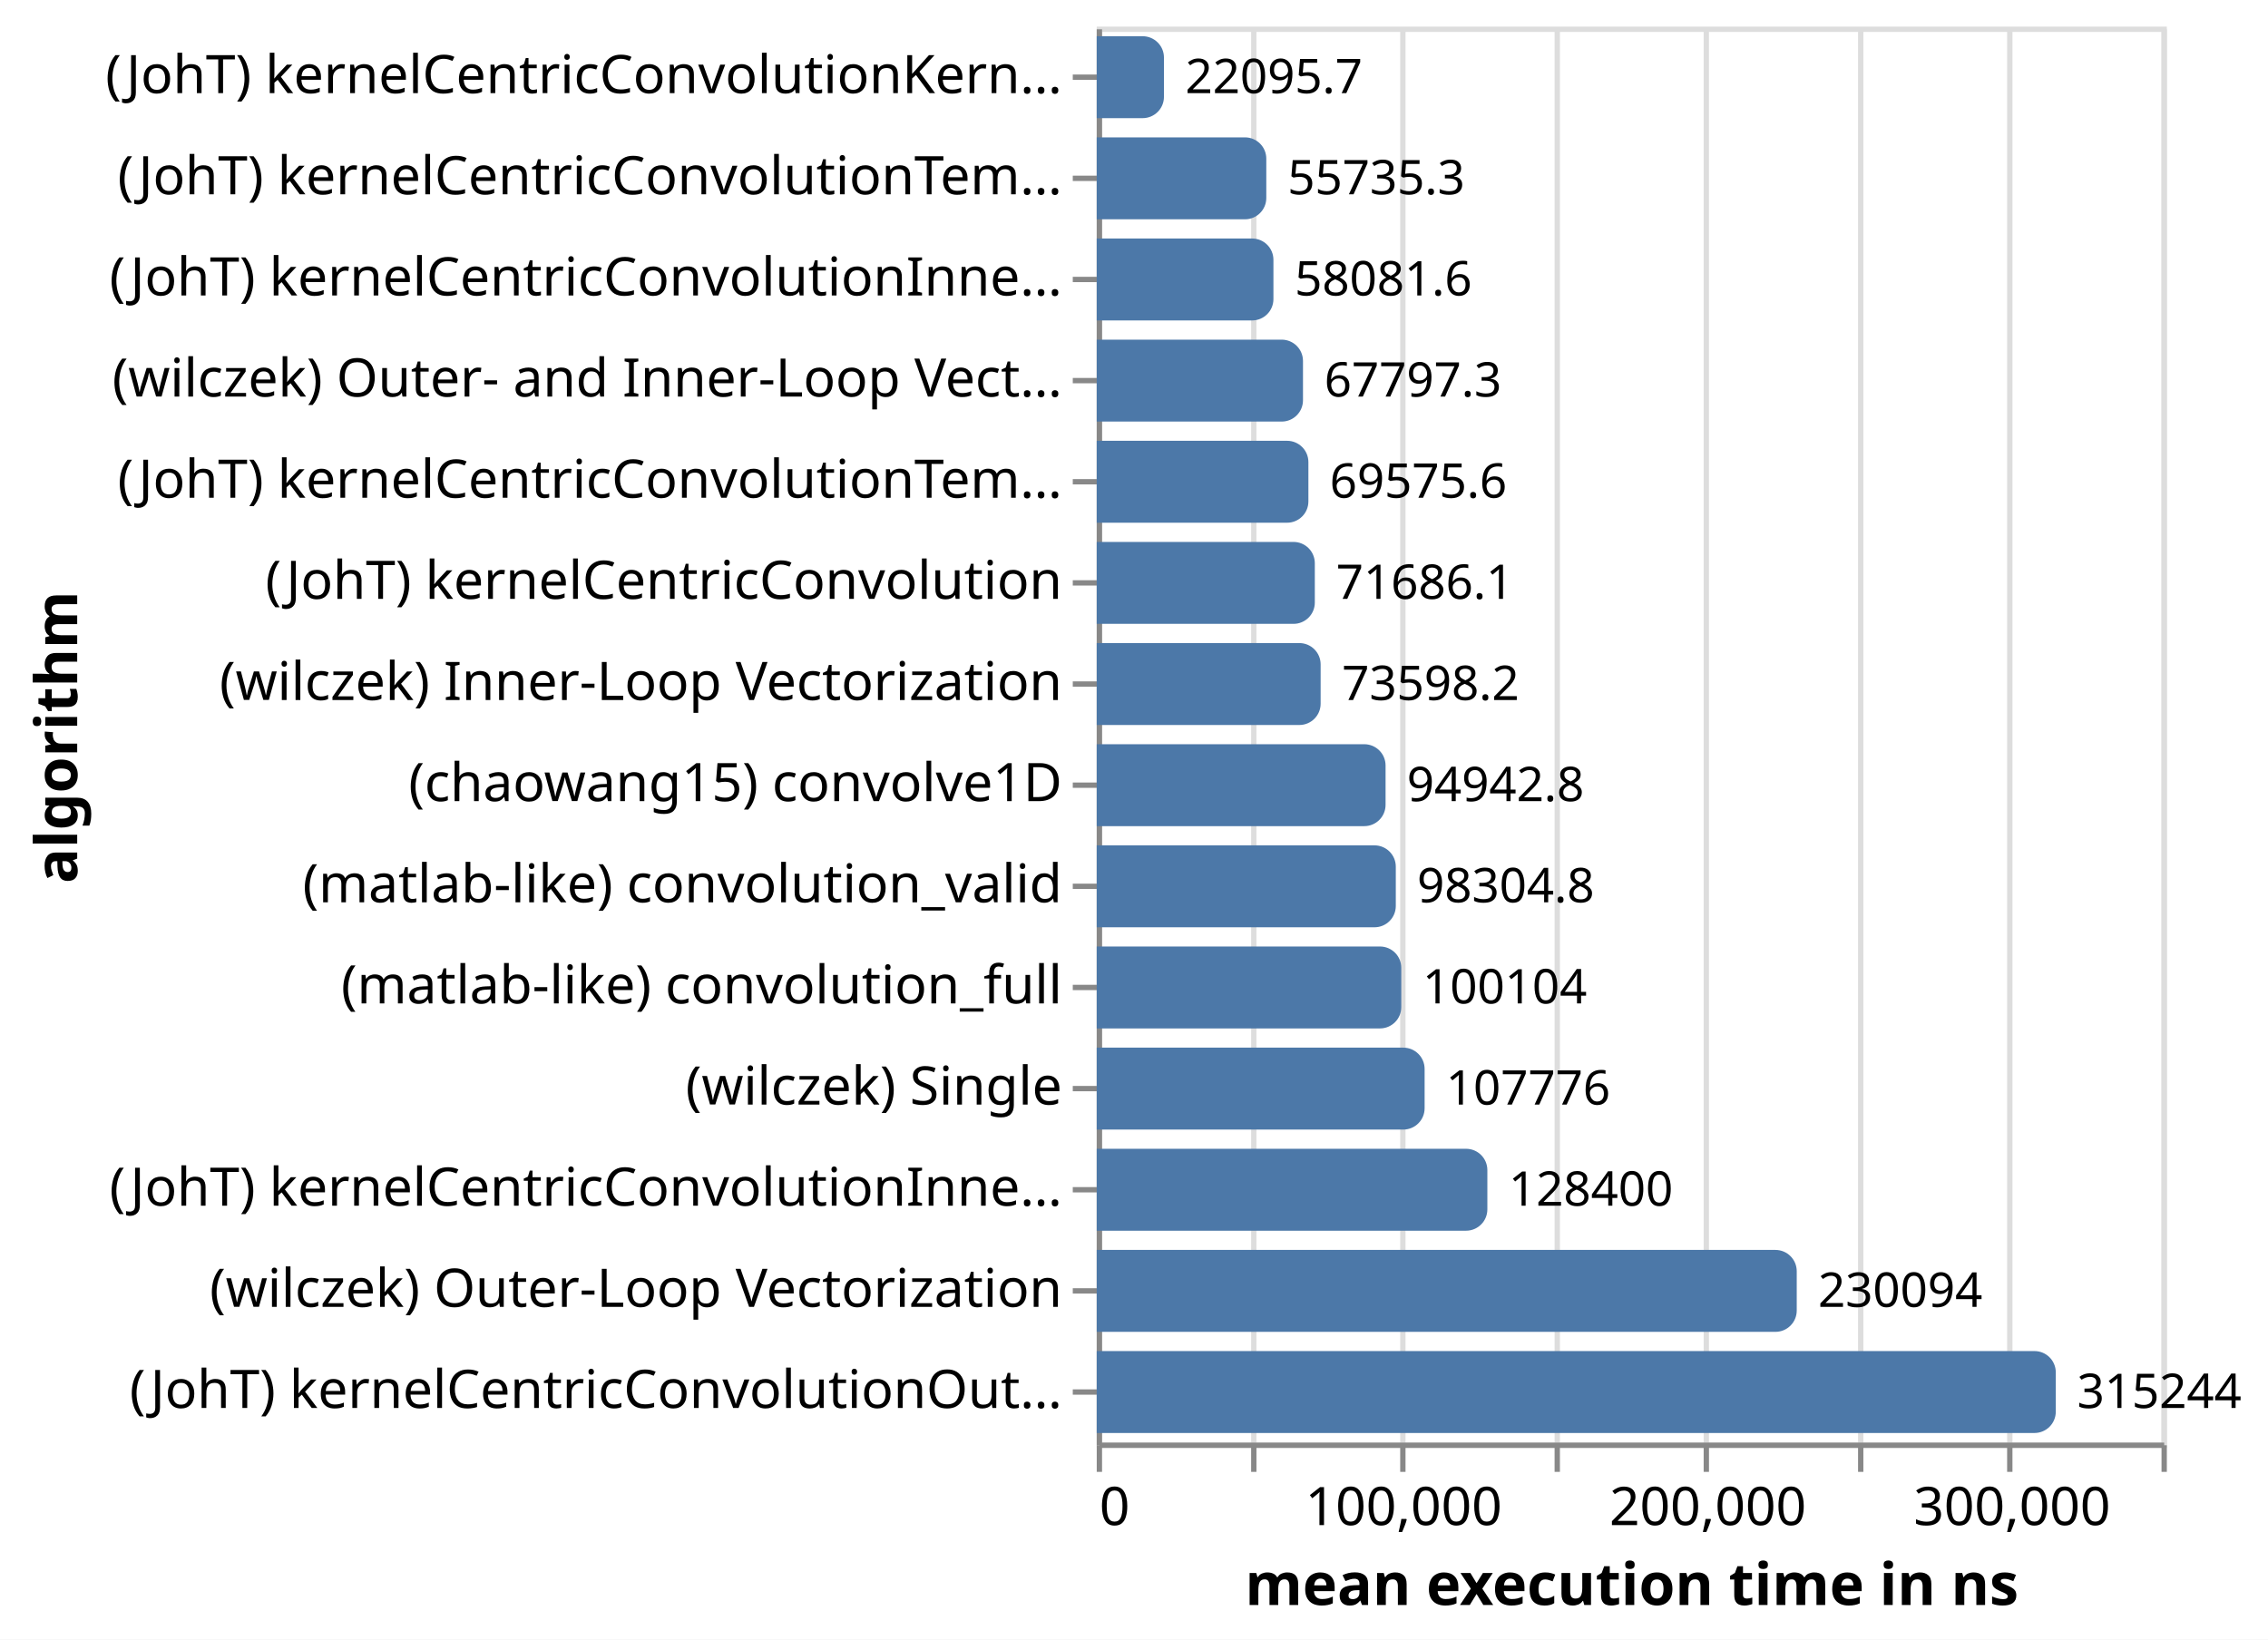
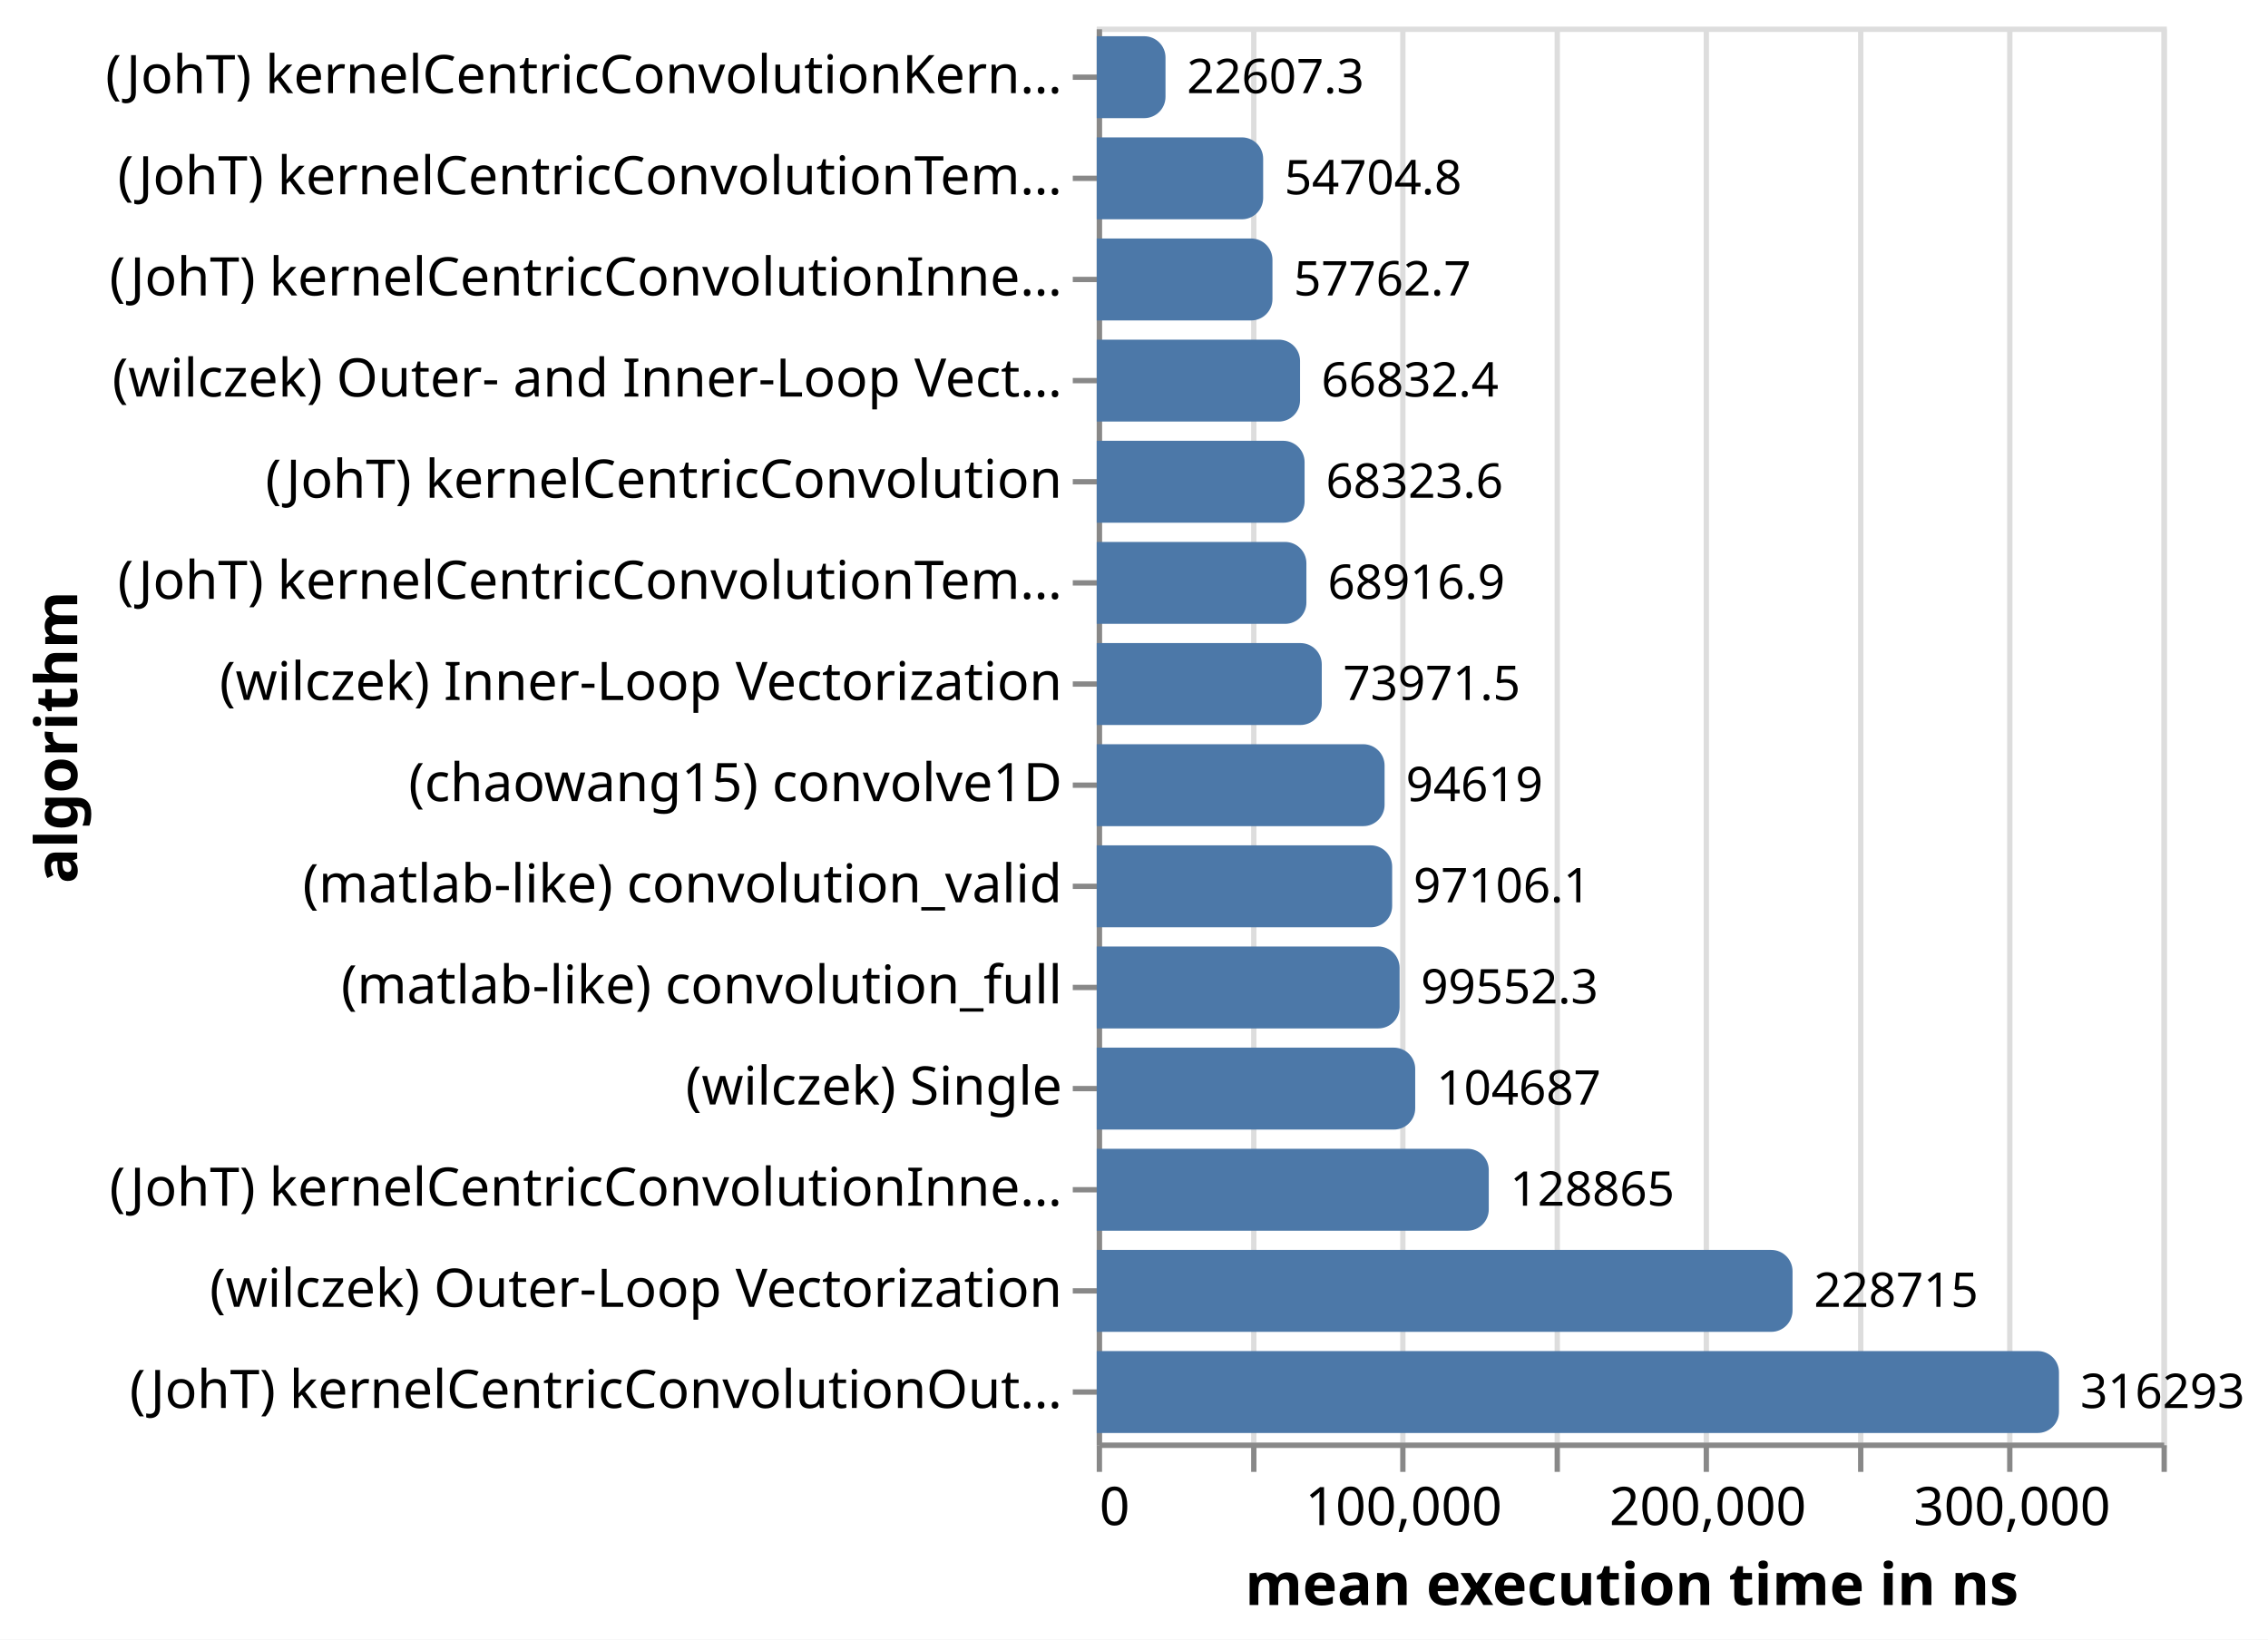
<svg xmlns="http://www.w3.org/2000/svg" version="1.1" class="marks" width="426" height="308" viewBox="0 0 426 308">
  <rect width="426" height="308" fill="white" />
  <g fill="none" stroke-miterlimit="10" transform="translate(206,5)">
    <g class="mark-group role-frame root" role="graphics-object" aria-roledescription="group mark container">
      <g transform="translate(0,0)">
        <path class="background" aria-hidden="true" d="M0.5,0.5h200v266h-200Z" stroke="#ddd" />
        <g>
          <g class="mark-group role-axis" aria-hidden="true">
            <g transform="translate(0.5,266.5)">
              <path class="background" aria-hidden="true" d="M0,0h0v0h0Z" pointer-events="none" />
              <g>
                <g class="mark-rule role-axis-grid" pointer-events="none">
                  <line transform="translate(0,0)" x2="0" y2="-266" stroke="#ddd" stroke-width="1" opacity="1" />
                  <line transform="translate(29,0)" x2="0" y2="-266" stroke="#ddd" stroke-width="1" opacity="1" />
                  <line transform="translate(57,0)" x2="0" y2="-266" stroke="#ddd" stroke-width="1" opacity="1" />
                  <line transform="translate(86,0)" x2="0" y2="-266" stroke="#ddd" stroke-width="1" opacity="1" />
                  <line transform="translate(114,0)" x2="0" y2="-266" stroke="#ddd" stroke-width="1" opacity="1" />
                  <line transform="translate(143,0)" x2="0" y2="-266" stroke="#ddd" stroke-width="1" opacity="1" />
                  <line transform="translate(171,0)" x2="0" y2="-266" stroke="#ddd" stroke-width="1" opacity="1" />
                  <line transform="translate(200,0)" x2="0" y2="-266" stroke="#ddd" stroke-width="1" opacity="1" />
                </g>
              </g>
              <path class="foreground" aria-hidden="true" d="" pointer-events="none" display="none" />
            </g>
          </g>
          <g class="mark-group role-axis" role="graphics-symbol" aria-roledescription="axis" aria-label="X-axis titled 'mean execution time in ns' for a linear scale with values from 0 to 350,000">
            <g transform="translate(0.5,266.5)">
              <path class="background" aria-hidden="true" d="M0,0h0v0h0Z" pointer-events="none" />
              <g>
                <g class="mark-rule role-axis-tick" pointer-events="none">
                  <line transform="translate(0,0)" x2="0" y2="5" stroke="#888" stroke-width="1" opacity="1" />
                  <line transform="translate(29,0)" x2="0" y2="5" stroke="#888" stroke-width="1" opacity="1" />
                  <line transform="translate(57,0)" x2="0" y2="5" stroke="#888" stroke-width="1" opacity="1" />
                  <line transform="translate(86,0)" x2="0" y2="5" stroke="#888" stroke-width="1" opacity="1" />
                  <line transform="translate(114,0)" x2="0" y2="5" stroke="#888" stroke-width="1" opacity="1" />
                  <line transform="translate(143,0)" x2="0" y2="5" stroke="#888" stroke-width="1" opacity="1" />
                  <line transform="translate(171,0)" x2="0" y2="5" stroke="#888" stroke-width="1" opacity="1" />
                  <line transform="translate(200,0)" x2="0" y2="5" stroke="#888" stroke-width="1" opacity="1" />
                </g>
                <g class="mark-text role-axis-label" pointer-events="none">
                  <text text-anchor="start" transform="translate(0,15)" font-family="sans-serif" font-size="10px" fill="#000" opacity="1">0</text>
                  <text text-anchor="middle" transform="translate(28.57143,15)" font-family="sans-serif" font-size="10px" fill="#000" opacity="0">50,000</text>
                  <text text-anchor="middle" transform="translate(57.14286,15)" font-family="sans-serif" font-size="10px" fill="#000" opacity="1">100,000</text>
                  <text text-anchor="middle" transform="translate(85.71429,15)" font-family="sans-serif" font-size="10px" fill="#000" opacity="0">150,000</text>
                  <text text-anchor="middle" transform="translate(114.2857,15)" font-family="sans-serif" font-size="10px" fill="#000" opacity="1">200,000</text>
                  <text text-anchor="middle" transform="translate(142.8571,15)" font-family="sans-serif" font-size="10px" fill="#000" opacity="0">250,000</text>
                  <text text-anchor="middle" transform="translate(171.4286,15)" font-family="sans-serif" font-size="10px" fill="#000" opacity="1">300,000</text>
                  <text text-anchor="end" transform="translate(200,15)" font-family="sans-serif" font-size="10px" fill="#000" opacity="0">350,000</text>
                </g>
                <g class="mark-rule role-axis-domain" pointer-events="none">
                  <line transform="translate(0,0)" x2="200" y2="0" stroke="#888" stroke-width="1" opacity="1" />
                </g>
                <g class="mark-text role-axis-title" pointer-events="none">
                  <text text-anchor="middle" transform="translate(100,30)" font-family="sans-serif" font-size="11px" font-weight="bold" fill="#000" opacity="1">mean execution time in ns</text>
                </g>
              </g>
              <path class="foreground" aria-hidden="true" d="" pointer-events="none" display="none" />
            </g>
          </g>
-           <g class="mark-group role-axis" role="graphics-symbol" aria-roledescription="axis" aria-label="Y-axis titled 'algorithm' for a discrete scale with 14 values: (JohT) kernelCentricConvolutionKernelOuter, (JohT) kernelCentricConvolutionTempScaledOuterLoopKernel, (JohT) kernelCentricConvolutionInnerAndOuterLoopUnrolled, (wilczek) Outer- and Inner-Loop Vectorization, (JohT) kernelCentricConvolutionTempScaledKernel, ending with (JohT) kernelCentricConvolutionOuterLoopUnrolled">
+           <g class="mark-group role-axis" role="graphics-symbol" aria-roledescription="axis" aria-label="Y-axis titled 'algorithm' for a discrete scale with 14 values: (JohT) kernelCentricConvolutionKernelOuter, (JohT) kernelCentricConvolutionTempScaledOuterLoopKernel, (JohT) kernelCentricConvolutionInnerAndOuterLoopUnrolled, (wilczek) Outer- and Inner-Loop Vectorization, (JohT) kernelCentricConvolution, ending with (JohT) kernelCentricConvolutionOuterLoopUnrolled">
            <g transform="translate(0.5,0.5)">
              <path class="background" aria-hidden="true" d="M0,0h0v0h0Z" pointer-events="none" />
              <g>
                <g class="mark-rule role-axis-tick" pointer-events="none">
                  <line transform="translate(0,9)" x2="-5" y2="0" stroke="#888" stroke-width="1" opacity="1" />
                  <line transform="translate(0,28)" x2="-5" y2="0" stroke="#888" stroke-width="1" opacity="1" />
                  <line transform="translate(0,47)" x2="-5" y2="0" stroke="#888" stroke-width="1" opacity="1" />
                  <line transform="translate(0,66)" x2="-5" y2="0" stroke="#888" stroke-width="1" opacity="1" />
                  <line transform="translate(0,85)" x2="-5" y2="0" stroke="#888" stroke-width="1" opacity="1" />
                  <line transform="translate(0,104)" x2="-5" y2="0" stroke="#888" stroke-width="1" opacity="1" />
                  <line transform="translate(0,123)" x2="-5" y2="0" stroke="#888" stroke-width="1" opacity="1" />
                  <line transform="translate(0,142)" x2="-5" y2="0" stroke="#888" stroke-width="1" opacity="1" />
                  <line transform="translate(0,161)" x2="-5" y2="0" stroke="#888" stroke-width="1" opacity="1" />
                  <line transform="translate(0,180)" x2="-5" y2="0" stroke="#888" stroke-width="1" opacity="1" />
                  <line transform="translate(0,199)" x2="-5" y2="0" stroke="#888" stroke-width="1" opacity="1" />
                  <line transform="translate(0,218)" x2="-5" y2="0" stroke="#888" stroke-width="1" opacity="1" />
                  <line transform="translate(0,237)" x2="-5" y2="0" stroke="#888" stroke-width="1" opacity="1" />
                  <line transform="translate(0,256)" x2="-5" y2="0" stroke="#888" stroke-width="1" opacity="1" />
                </g>
                <g class="mark-text role-axis-label" pointer-events="none">
                  <text text-anchor="end" transform="translate(-7,12)" font-family="sans-serif" font-size="10px" fill="#000" opacity="1">(JohT) kernelCentricConvolutionKern…</text>
                  <text text-anchor="end" transform="translate(-7,31)" font-family="sans-serif" font-size="10px" fill="#000" opacity="1">(JohT) kernelCentricConvolutionTem…</text>
                  <text text-anchor="end" transform="translate(-7,50)" font-family="sans-serif" font-size="10px" fill="#000" opacity="1">(JohT) kernelCentricConvolutionInne…</text>
                  <text text-anchor="end" transform="translate(-7,69)" font-family="sans-serif" font-size="10px" fill="#000" opacity="1">(wilczek) Outer- and Inner-Loop Vect…</text>
-                   <text text-anchor="end" transform="translate(-7,88)" font-family="sans-serif" font-size="10px" fill="#000" opacity="1">(JohT) kernelCentricConvolutionTem…</text>
-                   <text text-anchor="end" transform="translate(-7,107)" font-family="sans-serif" font-size="10px" fill="#000" opacity="1">(JohT) kernelCentricConvolution</text>
+                   <text text-anchor="end" transform="translate(-7,88)" font-family="sans-serif" font-size="10px" fill="#000" opacity="1">(JohT) kernelCentricConvolution</text>
+                   <text text-anchor="end" transform="translate(-7,107)" font-family="sans-serif" font-size="10px" fill="#000" opacity="1">(JohT) kernelCentricConvolutionTem…</text>
                  <text text-anchor="end" transform="translate(-7,126)" font-family="sans-serif" font-size="10px" fill="#000" opacity="1">(wilczek) Inner-Loop Vectorization</text>
                  <text text-anchor="end" transform="translate(-7,145)" font-family="sans-serif" font-size="10px" fill="#000" opacity="1">(chaowang15) convolve1D</text>
                  <text text-anchor="end" transform="translate(-7,164)" font-family="sans-serif" font-size="10px" fill="#000" opacity="1">(matlab-like) convolution_valid</text>
                  <text text-anchor="end" transform="translate(-7,183)" font-family="sans-serif" font-size="10px" fill="#000" opacity="1">(matlab-like) convolution_full</text>
                  <text text-anchor="end" transform="translate(-7,202)" font-family="sans-serif" font-size="10px" fill="#000" opacity="1">(wilczek) Single</text>
                  <text text-anchor="end" transform="translate(-7,221)" font-family="sans-serif" font-size="10px" fill="#000" opacity="1">(JohT) kernelCentricConvolutionInne…</text>
                  <text text-anchor="end" transform="translate(-7,240)" font-family="sans-serif" font-size="10px" fill="#000" opacity="1">(wilczek) Outer-Loop Vectorization</text>
                  <text text-anchor="end" transform="translate(-7,259)" font-family="sans-serif" font-size="10px" fill="#000" opacity="1">(JohT) kernelCentricConvolutionOut…</text>
                </g>
                <g class="mark-rule role-axis-domain" pointer-events="none">
                  <line transform="translate(0,0)" x2="0" y2="266" stroke="#888" stroke-width="1" opacity="1" />
                </g>
                <g class="mark-text role-axis-title" pointer-events="none">
                  <text text-anchor="middle" transform="translate(-190,133) rotate(-90) translate(0,-2)" font-family="sans-serif" font-size="11px" font-weight="bold" fill="#000" opacity="1">algorithm</text>
                </g>
              </g>
              <path class="foreground" aria-hidden="true" d="" pointer-events="none" display="none" />
            </g>
          </g>
          <g class="mark-rect role-mark layer_0_marks" role="graphics-object" aria-roledescription="rect mark container">
-             <path aria-label="mean execution time in ns: 71686.1; algorithm: (JohT) kernelCentricConvolution" role="graphics-symbol" aria-roledescription="bar" d="M0,96.805L36.963,96.805C39.171,96.805,40.963,98.597,40.963,100.805L40.963,108.195C40.963,110.403,39.171,112.195,36.963,112.195L0,112.195C0,112.195,0,112.195,0,112.195L0,96.805C0,96.805,0,96.805,0,96.805Z" fill="#4c78a8" />
-             <path aria-label="mean execution time in ns: 22095.7; algorithm: (JohT) kernelCentricConvolutionKernelOuter" role="graphics-symbol" aria-roledescription="bar" d="M0,1.805L8.626,1.805C10.834,1.805,12.626,3.597,12.626,5.805L12.626,13.195C12.626,15.403,10.834,17.195,8.626,17.195L0,17.195C0,17.195,0,17.195,0,17.195L0,1.805C0,1.805,0,1.805,0,1.805Z" fill="#4c78a8" />
-             <path aria-label="mean execution time in ns: 128400; algorithm: (JohT) kernelCentricConvolutionInnerLoopUnrolled" role="graphics-symbol" aria-roledescription="bar" d="M0,210.805L69.371,210.805C71.579,210.805,73.371,212.597,73.371,214.805L73.371,222.195C73.371,224.403,71.579,226.195,69.371,226.195L0,226.195C0,226.195,0,226.195,0,226.195L0,210.805C0,210.805,0,210.805,0,210.805Z" fill="#4c78a8" />
-             <path aria-label="mean execution time in ns: 315244; algorithm: (JohT) kernelCentricConvolutionOuterLoopUnrolled" role="graphics-symbol" aria-roledescription="bar" d="M0,248.805L176.139,248.805C178.347,248.805,180.139,250.597,180.139,252.805L180.139,260.195C180.139,262.403,178.347,264.195,176.139,264.195L0,264.195C0,264.195,0,264.195,0,264.195L0,248.805C0,248.805,0,248.805,0,248.805Z" fill="#4c78a8" />
-             <path aria-label="mean execution time in ns: 58081.6; algorithm: (JohT) kernelCentricConvolutionInnerAndOuterLoopUnrolled" role="graphics-symbol" aria-roledescription="bar" d="M0,39.805L29.189,39.805C31.397,39.805,33.189,41.597,33.189,43.805L33.189,51.195C33.189,53.403,31.397,55.195,29.189,55.195L0,55.195C0,55.195,0,55.195,0,55.195L0,39.805C0,39.805,0,39.805,0,39.805Z" fill="#4c78a8" />
-             <path aria-label="mean execution time in ns: 69575.6; algorithm: (JohT) kernelCentricConvolutionTempScaledKernel" role="graphics-symbol" aria-roledescription="bar" d="M0,77.805L35.757,77.805C37.965,77.805,39.757,79.597,39.757,81.805L39.757,89.195C39.757,91.403,37.965,93.195,35.757,93.195L0,93.195C0,93.195,0,93.195,0,93.195L0,77.805C0,77.805,0,77.805,0,77.805Z" fill="#4c78a8" />
-             <path aria-label="mean execution time in ns: 55735.3; algorithm: (JohT) kernelCentricConvolutionTempScaledOuterLoopKernel" role="graphics-symbol" aria-roledescription="bar" d="M0,20.805L27.849,20.805C30.056,20.805,31.849,22.597,31.849,24.805L31.849,32.195C31.849,34.403,30.056,36.195,27.849,36.195L0,36.195C0,36.195,0,36.195,0,36.195L0,20.805C0,20.805,0,20.805,0,20.805Z" fill="#4c78a8" />
-             <path aria-label="mean execution time in ns: 100104; algorithm: (matlab-like) convolution_full" role="graphics-symbol" aria-roledescription="bar" d="M0,172.805L53.202,172.805C55.41,172.805,57.202,174.597,57.202,176.805L57.202,184.195C57.202,186.403,55.41,188.195,53.202,188.195L0,188.195C0,188.195,0,188.195,0,188.195L0,172.805C0,172.805,0,172.805,0,172.805Z" fill="#4c78a8" />
-             <path aria-label="mean execution time in ns: 98304.8; algorithm: (matlab-like) convolution_valid" role="graphics-symbol" aria-roledescription="bar" d="M0,153.805L52.174,153.805C54.382,153.805,56.174,155.597,56.174,157.805L56.174,165.195C56.174,167.403,54.382,169.195,52.174,169.195L0,169.195C0,169.195,0,169.195,0,169.195L0,153.805C0,153.805,0,153.805,0,153.805Z" fill="#4c78a8" />
-             <path aria-label="mean execution time in ns: 107776; algorithm: (wilczek) Single" role="graphics-symbol" aria-roledescription="bar" d="M0,191.805L57.586,191.805C59.794,191.805,61.586,193.597,61.586,195.805L61.586,203.195C61.586,205.403,59.794,207.195,57.586,207.195L0,207.195C0,207.195,0,207.195,0,207.195L0,191.805C0,191.805,0,191.805,0,191.805Z" fill="#4c78a8" />
-             <path aria-label="mean execution time in ns: 73598.2; algorithm: (wilczek) Inner-Loop Vectorization" role="graphics-symbol" aria-roledescription="bar" d="M0,115.805L38.056,115.805C40.264,115.805,42.056,117.597,42.056,119.805L42.056,127.195C42.056,129.403,40.264,131.195,38.056,131.195L0,131.195C0,131.195,0,131.195,0,131.195L0,115.805C0,115.805,0,115.805,0,115.805Z" fill="#4c78a8" />
-             <path aria-label="mean execution time in ns: 230094; algorithm: (wilczek) Outer-Loop Vectorization" role="graphics-symbol" aria-roledescription="bar" d="M0,229.805L127.482,229.805C129.69,229.805,131.482,231.597,131.482,233.805L131.482,241.195C131.482,243.403,129.69,245.195,127.482,245.195L0,245.195C0,245.195,0,245.195,0,245.195L0,229.805C0,229.805,0,229.805,0,229.805Z" fill="#4c78a8" />
-             <path aria-label="mean execution time in ns: 67797.3; algorithm: (wilczek) Outer- and Inner-Loop Vectorization" role="graphics-symbol" aria-roledescription="bar" d="M0,58.805L34.741,58.805C36.949,58.805,38.741,60.597,38.741,62.805L38.741,70.195C38.741,72.403,36.949,74.195,34.741,74.195L0,74.195C0,74.195,0,74.195,0,74.195L0,58.805C0,58.805,0,58.805,0,58.805Z" fill="#4c78a8" />
-             <path aria-label="mean execution time in ns: 94942.8; algorithm: (chaowang15) convolve1D" role="graphics-symbol" aria-roledescription="bar" d="M0,134.805L50.253,134.805C52.461,134.805,54.253,136.597,54.253,138.805L54.253,146.195C54.253,148.403,52.461,150.195,50.253,150.195L0,150.195C0,150.195,0,150.195,0,150.195L0,134.805C0,134.805,0,134.805,0,134.805Z" fill="#4c78a8" />
+             <path aria-label="mean execution time in ns: 68323.6; algorithm: (JohT) kernelCentricConvolution" role="graphics-symbol" aria-roledescription="bar" d="M0,77.805L35.042,77.805C37.25,77.805,39.042,79.597,39.042,81.805L39.042,89.195C39.042,91.403,37.25,93.195,35.042,93.195L0,93.195C0,93.195,0,93.195,0,93.195L0,77.805C0,77.805,0,77.805,0,77.805Z" fill="#4c78a8" />
+             <path aria-label="mean execution time in ns: 22607.3; algorithm: (JohT) kernelCentricConvolutionKernelOuter" role="graphics-symbol" aria-roledescription="bar" d="M0,1.805L8.918,1.805C11.126,1.805,12.918,3.597,12.918,5.805L12.918,13.195C12.918,15.403,11.126,17.195,8.918,17.195L0,17.195C0,17.195,0,17.195,0,17.195L0,1.805C0,1.805,0,1.805,0,1.805Z" fill="#4c78a8" />
+             <path aria-label="mean execution time in ns: 128865; algorithm: (JohT) kernelCentricConvolutionInnerLoopUnrolled" role="graphics-symbol" aria-roledescription="bar" d="M0,210.805L69.637,210.805C71.845,210.805,73.637,212.597,73.637,214.805L73.637,222.195C73.637,224.403,71.845,226.195,69.637,226.195L0,226.195C0,226.195,0,226.195,0,226.195L0,210.805C0,210.805,0,210.805,0,210.805Z" fill="#4c78a8" />
+             <path aria-label="mean execution time in ns: 316293; algorithm: (JohT) kernelCentricConvolutionOuterLoopUnrolled" role="graphics-symbol" aria-roledescription="bar" d="M0,248.805L176.739,248.805C178.947,248.805,180.739,250.597,180.739,252.805L180.739,260.195C180.739,262.403,178.947,264.195,176.739,264.195L0,264.195C0,264.195,0,264.195,0,264.195L0,248.805C0,248.805,0,248.805,0,248.805Z" fill="#4c78a8" />
+             <path aria-label="mean execution time in ns: 57762.7; algorithm: (JohT) kernelCentricConvolutionInnerAndOuterLoopUnrolled" role="graphics-symbol" aria-roledescription="bar" d="M0,39.805L29.007,39.805C31.215,39.805,33.007,41.597,33.007,43.805L33.007,51.195C33.007,53.403,31.215,55.195,29.007,55.195L0,55.195C0,55.195,0,55.195,0,55.195L0,39.805C0,39.805,0,39.805,0,39.805Z" fill="#4c78a8" />
+             <path aria-label="mean execution time in ns: 68916.9; algorithm: (JohT) kernelCentricConvolutionTempScaledKernel" role="graphics-symbol" aria-roledescription="bar" d="M0,96.805L35.381,96.805C37.589,96.805,39.381,98.597,39.381,100.805L39.381,108.195C39.381,110.403,37.589,112.195,35.381,112.195L0,112.195C0,112.195,0,112.195,0,112.195L0,96.805C0,96.805,0,96.805,0,96.805Z" fill="#4c78a8" />
+             <path aria-label="mean execution time in ns: 54704.8; algorithm: (JohT) kernelCentricConvolutionTempScaledOuterLoopKernel" role="graphics-symbol" aria-roledescription="bar" d="M0,20.805L27.26,20.805C29.468,20.805,31.26,22.597,31.26,24.805L31.26,32.195C31.26,34.403,29.468,36.195,27.26,36.195L0,36.195C0,36.195,0,36.195,0,36.195L0,20.805C0,20.805,0,20.805,0,20.805Z" fill="#4c78a8" />
+             <path aria-label="mean execution time in ns: 99552.3; algorithm: (matlab-like) convolution_full" role="graphics-symbol" aria-roledescription="bar" d="M0,172.805L52.887,172.805C55.095,172.805,56.887,174.597,56.887,176.805L56.887,184.195C56.887,186.403,55.095,188.195,52.887,188.195L0,188.195C0,188.195,0,188.195,0,188.195L0,172.805C0,172.805,0,172.805,0,172.805Z" fill="#4c78a8" />
+             <path aria-label="mean execution time in ns: 97106.1; algorithm: (matlab-like) convolution_valid" role="graphics-symbol" aria-roledescription="bar" d="M0,153.805L51.489,153.805C53.697,153.805,55.489,155.597,55.489,157.805L55.489,165.195C55.489,167.403,53.697,169.195,51.489,169.195L0,169.195C0,169.195,0,169.195,0,169.195L0,153.805C0,153.805,0,153.805,0,153.805Z" fill="#4c78a8" />
+             <path aria-label="mean execution time in ns: 104687; algorithm: (wilczek) Single" role="graphics-symbol" aria-roledescription="bar" d="M0,191.805L55.821,191.805C58.029,191.805,59.821,193.597,59.821,195.805L59.821,203.195C59.821,205.403,58.029,207.195,55.821,207.195L0,207.195C0,207.195,0,207.195,0,207.195L0,191.805C0,191.805,0,191.805,0,191.805Z" fill="#4c78a8" />
+             <path aria-label="mean execution time in ns: 73971.5; algorithm: (wilczek) Inner-Loop Vectorization" role="graphics-symbol" aria-roledescription="bar" d="M0,115.805L38.269,115.805C40.477,115.805,42.269,117.597,42.269,119.805L42.269,127.195C42.269,129.403,40.477,131.195,38.269,131.195L0,131.195C0,131.195,0,131.195,0,131.195L0,115.805C0,115.805,0,115.805,0,115.805Z" fill="#4c78a8" />
+             <path aria-label="mean execution time in ns: 228715; algorithm: (wilczek) Outer-Loop Vectorization" role="graphics-symbol" aria-roledescription="bar" d="M0,229.805L126.694,229.805C128.902,229.805,130.694,231.597,130.694,233.805L130.694,241.195C130.694,243.403,128.902,245.195,126.694,245.195L0,245.195C0,245.195,0,245.195,0,245.195L0,229.805C0,229.805,0,229.805,0,229.805Z" fill="#4c78a8" />
+             <path aria-label="mean execution time in ns: 66832.4; algorithm: (wilczek) Outer- and Inner-Loop Vectorization" role="graphics-symbol" aria-roledescription="bar" d="M0,58.805L34.19,58.805C36.398,58.805,38.19,60.597,38.19,62.805L38.19,70.195C38.19,72.403,36.398,74.195,34.19,74.195L0,74.195C0,74.195,0,74.195,0,74.195L0,58.805C0,58.805,0,58.805,0,58.805Z" fill="#4c78a8" />
+             <path aria-label="mean execution time in ns: 94619; algorithm: (chaowang15) convolve1D" role="graphics-symbol" aria-roledescription="bar" d="M0,134.805L50.068,134.805C52.276,134.805,54.068,136.597,54.068,138.805L54.068,146.195C54.068,148.403,52.276,150.195,50.068,150.195L0,150.195C0,150.195,0,150.195,0,150.195L0,134.805C0,134.805,0,134.805,0,134.805Z" fill="#4c78a8" />
          </g>
          <g class="mark-text role-mark layer_1_marks" role="graphics-object" aria-roledescription="text mark container">
-             <text aria-label="mean execution time in ns: 71686.1; algorithm: (JohT) kernelCentricConvolution; MeanExecutionTime: 71686.1" role="graphics-symbol" aria-roledescription="text mark" text-anchor="start" transform="translate(44.96349,107.5)" font-family="sans-serif" font-size="9px" fill="black">71686.1</text>
-             <text aria-label="mean execution time in ns: 22095.7; algorithm: (JohT) kernelCentricConvolutionKernelOuter; MeanExecutionTime: 22095.7" role="graphics-symbol" aria-roledescription="text mark" text-anchor="start" transform="translate(16.62611,12.5)" font-family="sans-serif" font-size="9px" fill="black">22095.7</text>
-             <text aria-label="mean execution time in ns: 128400; algorithm: (JohT) kernelCentricConvolutionInnerLoopUnrolled; MeanExecutionTime: 128400" role="graphics-symbol" aria-roledescription="text mark" text-anchor="start" transform="translate(77.37143,221.5)" font-family="sans-serif" font-size="9px" fill="black">128400</text>
-             <text aria-label="mean execution time in ns: 315244; algorithm: (JohT) kernelCentricConvolutionOuterLoopUnrolled; MeanExecutionTime: 315244" role="graphics-symbol" aria-roledescription="text mark" text-anchor="start" transform="translate(184.1394,259.5)" font-family="sans-serif" font-size="9px" fill="black">315244</text>
-             <text aria-label="mean execution time in ns: 58081.6; algorithm: (JohT) kernelCentricConvolutionInnerAndOuterLoopUnrolled; MeanExecutionTime: 58081.6" role="graphics-symbol" aria-roledescription="text mark" text-anchor="start" transform="translate(37.18949,50.5)" font-family="sans-serif" font-size="9px" fill="black">58081.6</text>
-             <text aria-label="mean execution time in ns: 69575.6; algorithm: (JohT) kernelCentricConvolutionTempScaledKernel; MeanExecutionTime: 69575.6" role="graphics-symbol" aria-roledescription="text mark" text-anchor="start" transform="translate(43.75749,88.5)" font-family="sans-serif" font-size="9px" fill="black">69575.6</text>
-             <text aria-label="mean execution time in ns: 55735.3; algorithm: (JohT) kernelCentricConvolutionTempScaledOuterLoopKernel; MeanExecutionTime: 55735.3" role="graphics-symbol" aria-roledescription="text mark" text-anchor="start" transform="translate(35.84874,31.5)" font-family="sans-serif" font-size="9px" fill="black">55735.3</text>
-             <text aria-label="mean execution time in ns: 100104; algorithm: (matlab-like) convolution_full; MeanExecutionTime: 100104" role="graphics-symbol" aria-roledescription="text mark" text-anchor="start" transform="translate(61.20229,183.5)" font-family="sans-serif" font-size="9px" fill="black">100104</text>
-             <text aria-label="mean execution time in ns: 98304.8; algorithm: (matlab-like) convolution_valid; MeanExecutionTime: 98304.8" role="graphics-symbol" aria-roledescription="text mark" text-anchor="start" transform="translate(60.17417,164.5)" font-family="sans-serif" font-size="9px" fill="black">98304.8</text>
-             <text aria-label="mean execution time in ns: 107776; algorithm: (wilczek) Single; MeanExecutionTime: 107776" role="graphics-symbol" aria-roledescription="text mark" text-anchor="start" transform="translate(65.58629,202.5)" font-family="sans-serif" font-size="9px" fill="black">107776</text>
-             <text aria-label="mean execution time in ns: 73598.2; algorithm: (wilczek) Inner-Loop Vectorization; MeanExecutionTime: 73598.2" role="graphics-symbol" aria-roledescription="text mark" text-anchor="start" transform="translate(46.05611,126.5)" font-family="sans-serif" font-size="9px" fill="black">73598.2</text>
-             <text aria-label="mean execution time in ns: 230094; algorithm: (wilczek) Outer-Loop Vectorization; MeanExecutionTime: 230094" role="graphics-symbol" aria-roledescription="text mark" text-anchor="start" transform="translate(135.4823,240.5)" font-family="sans-serif" font-size="9px" fill="black">230094</text>
-             <text aria-label="mean execution time in ns: 67797.3; algorithm: (wilczek) Outer- and Inner-Loop Vectorization; MeanExecutionTime: 67797.3" role="graphics-symbol" aria-roledescription="text mark" text-anchor="start" transform="translate(42.74131,69.5)" font-family="sans-serif" font-size="9px" fill="black">67797.3</text>
-             <text aria-label="mean execution time in ns: 94942.8; algorithm: (chaowang15) convolve1D; MeanExecutionTime: 94942.8" role="graphics-symbol" aria-roledescription="text mark" text-anchor="start" transform="translate(58.25303,145.5)" font-family="sans-serif" font-size="9px" fill="black">94942.8</text>
+             <text aria-label="mean execution time in ns: 68323.6; algorithm: (JohT) kernelCentricConvolution; MeanExecutionTime: 68323.6" role="graphics-symbol" aria-roledescription="text mark" text-anchor="start" transform="translate(43.04206,88.5)" font-family="sans-serif" font-size="9px" fill="black">68323.6</text>
+             <text aria-label="mean execution time in ns: 22607.3; algorithm: (JohT) kernelCentricConvolutionKernelOuter; MeanExecutionTime: 22607.3" role="graphics-symbol" aria-roledescription="text mark" text-anchor="start" transform="translate(16.91846,12.5)" font-family="sans-serif" font-size="9px" fill="black">22607.3</text>
+             <text aria-label="mean execution time in ns: 128865; algorithm: (JohT) kernelCentricConvolutionInnerLoopUnrolled; MeanExecutionTime: 128865" role="graphics-symbol" aria-roledescription="text mark" text-anchor="start" transform="translate(77.63714,221.5)" font-family="sans-serif" font-size="9px" fill="black">128865</text>
+             <text aria-label="mean execution time in ns: 316293; algorithm: (JohT) kernelCentricConvolutionOuterLoopUnrolled; MeanExecutionTime: 316293" role="graphics-symbol" aria-roledescription="text mark" text-anchor="start" transform="translate(184.7389,259.5)" font-family="sans-serif" font-size="9px" fill="black">316293</text>
+             <text aria-label="mean execution time in ns: 57762.7; algorithm: (JohT) kernelCentricConvolutionInnerAndOuterLoopUnrolled; MeanExecutionTime: 57762.7" role="graphics-symbol" aria-roledescription="text mark" text-anchor="start" transform="translate(37.00726,50.5)" font-family="sans-serif" font-size="9px" fill="black">57762.7</text>
+             <text aria-label="mean execution time in ns: 68916.9; algorithm: (JohT) kernelCentricConvolutionTempScaledKernel; MeanExecutionTime: 68916.9" role="graphics-symbol" aria-roledescription="text mark" text-anchor="start" transform="translate(43.38109,107.5)" font-family="sans-serif" font-size="9px" fill="black">68916.9</text>
+             <text aria-label="mean execution time in ns: 54704.8; algorithm: (JohT) kernelCentricConvolutionTempScaledOuterLoopKernel; MeanExecutionTime: 54704.8" role="graphics-symbol" aria-roledescription="text mark" text-anchor="start" transform="translate(35.25989,31.5)" font-family="sans-serif" font-size="9px" fill="black">54704.8</text>
+             <text aria-label="mean execution time in ns: 99552.3; algorithm: (matlab-like) convolution_full; MeanExecutionTime: 99552.3" role="graphics-symbol" aria-roledescription="text mark" text-anchor="start" transform="translate(60.88703,183.5)" font-family="sans-serif" font-size="9px" fill="black">99552.3</text>
+             <text aria-label="mean execution time in ns: 97106.1; algorithm: (matlab-like) convolution_valid; MeanExecutionTime: 97106.1" role="graphics-symbol" aria-roledescription="text mark" text-anchor="start" transform="translate(59.4892,164.5)" font-family="sans-serif" font-size="9px" fill="black">97106.1</text>
+             <text aria-label="mean execution time in ns: 104687; algorithm: (wilczek) Single; MeanExecutionTime: 104687" role="graphics-symbol" aria-roledescription="text mark" text-anchor="start" transform="translate(63.82114,202.5)" font-family="sans-serif" font-size="9px" fill="black">104687</text>
+             <text aria-label="mean execution time in ns: 73971.5; algorithm: (wilczek) Inner-Loop Vectorization; MeanExecutionTime: 73971.5" role="graphics-symbol" aria-roledescription="text mark" text-anchor="start" transform="translate(46.26943,126.5)" font-family="sans-serif" font-size="9px" fill="black">73971.5</text>
+             <text aria-label="mean execution time in ns: 228715; algorithm: (wilczek) Outer-Loop Vectorization; MeanExecutionTime: 228715" role="graphics-symbol" aria-roledescription="text mark" text-anchor="start" transform="translate(134.6943,240.5)" font-family="sans-serif" font-size="9px" fill="black">228715</text>
+             <text aria-label="mean execution time in ns: 66832.4; algorithm: (wilczek) Outer- and Inner-Loop Vectorization; MeanExecutionTime: 66832.4" role="graphics-symbol" aria-roledescription="text mark" text-anchor="start" transform="translate(42.18994,69.5)" font-family="sans-serif" font-size="9px" fill="black">66832.4</text>
+             <text aria-label="mean execution time in ns: 94619; algorithm: (chaowang15) convolve1D; MeanExecutionTime: 94619" role="graphics-symbol" aria-roledescription="text mark" text-anchor="start" transform="translate(58.068,145.5)" font-family="sans-serif" font-size="9px" fill="black">94619</text>
          </g>
        </g>
        <path class="foreground" aria-hidden="true" d="" display="none" />
      </g>
    </g>
  </g>
</svg>
